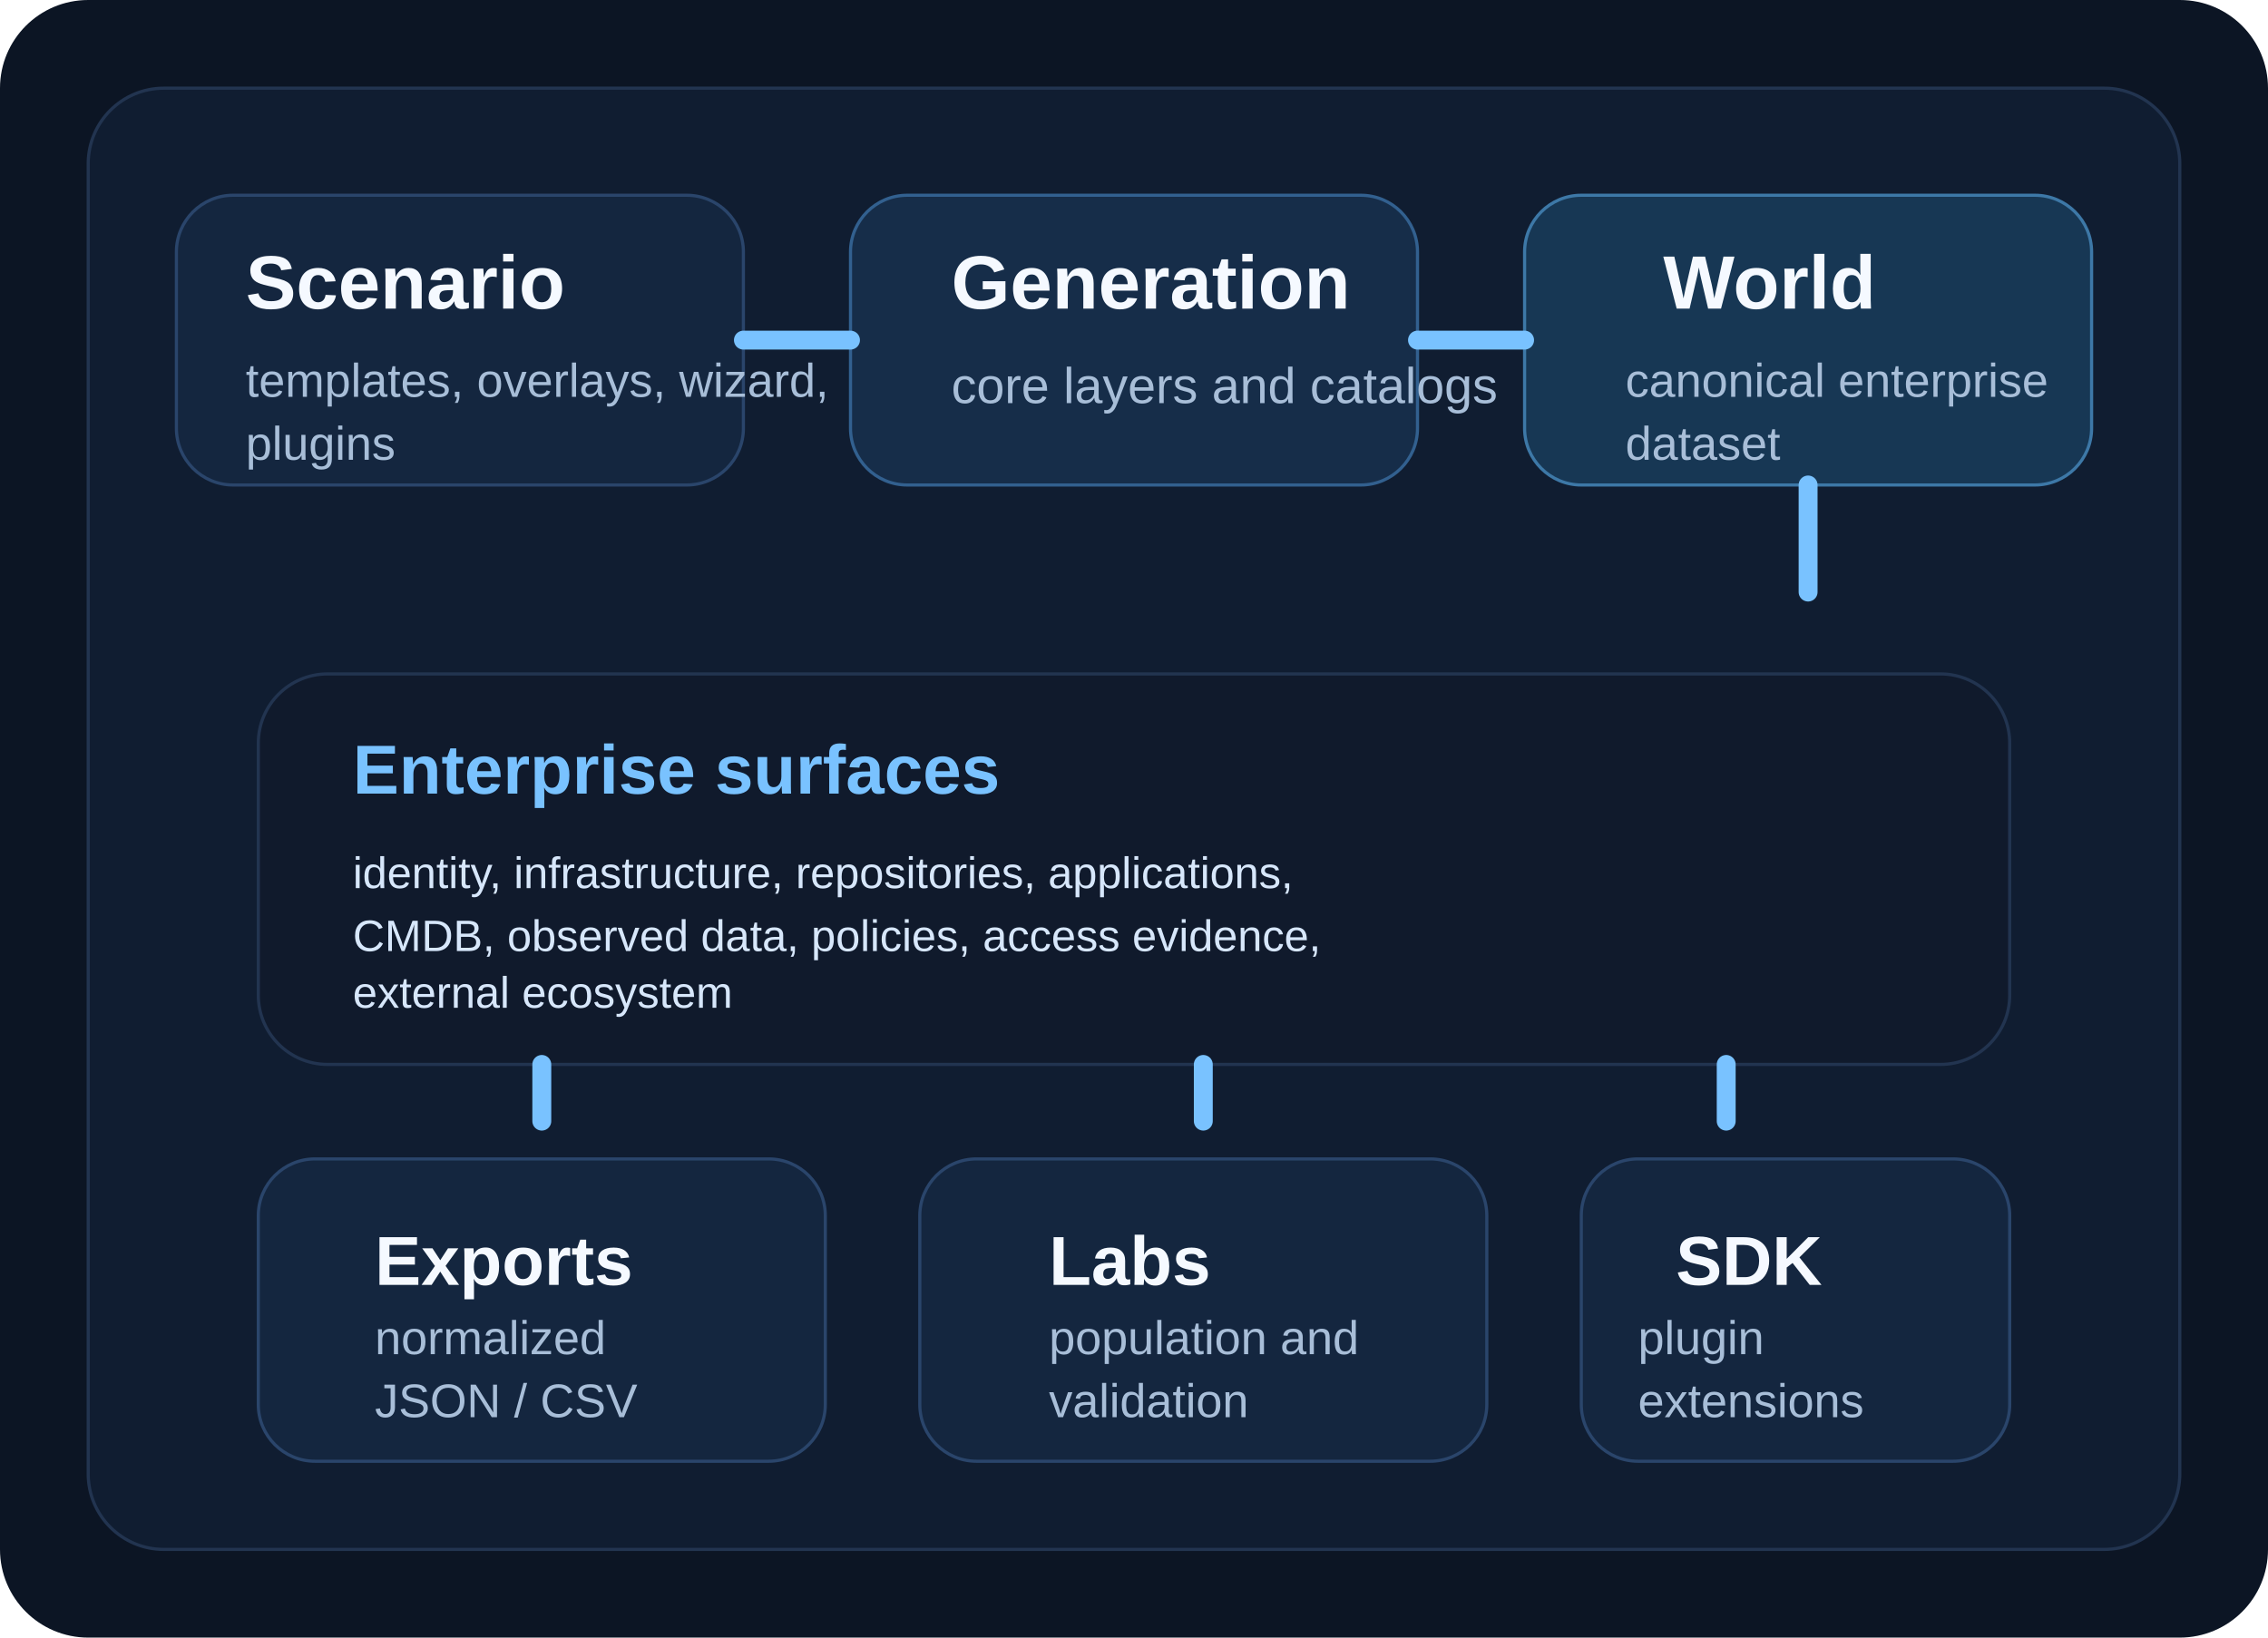
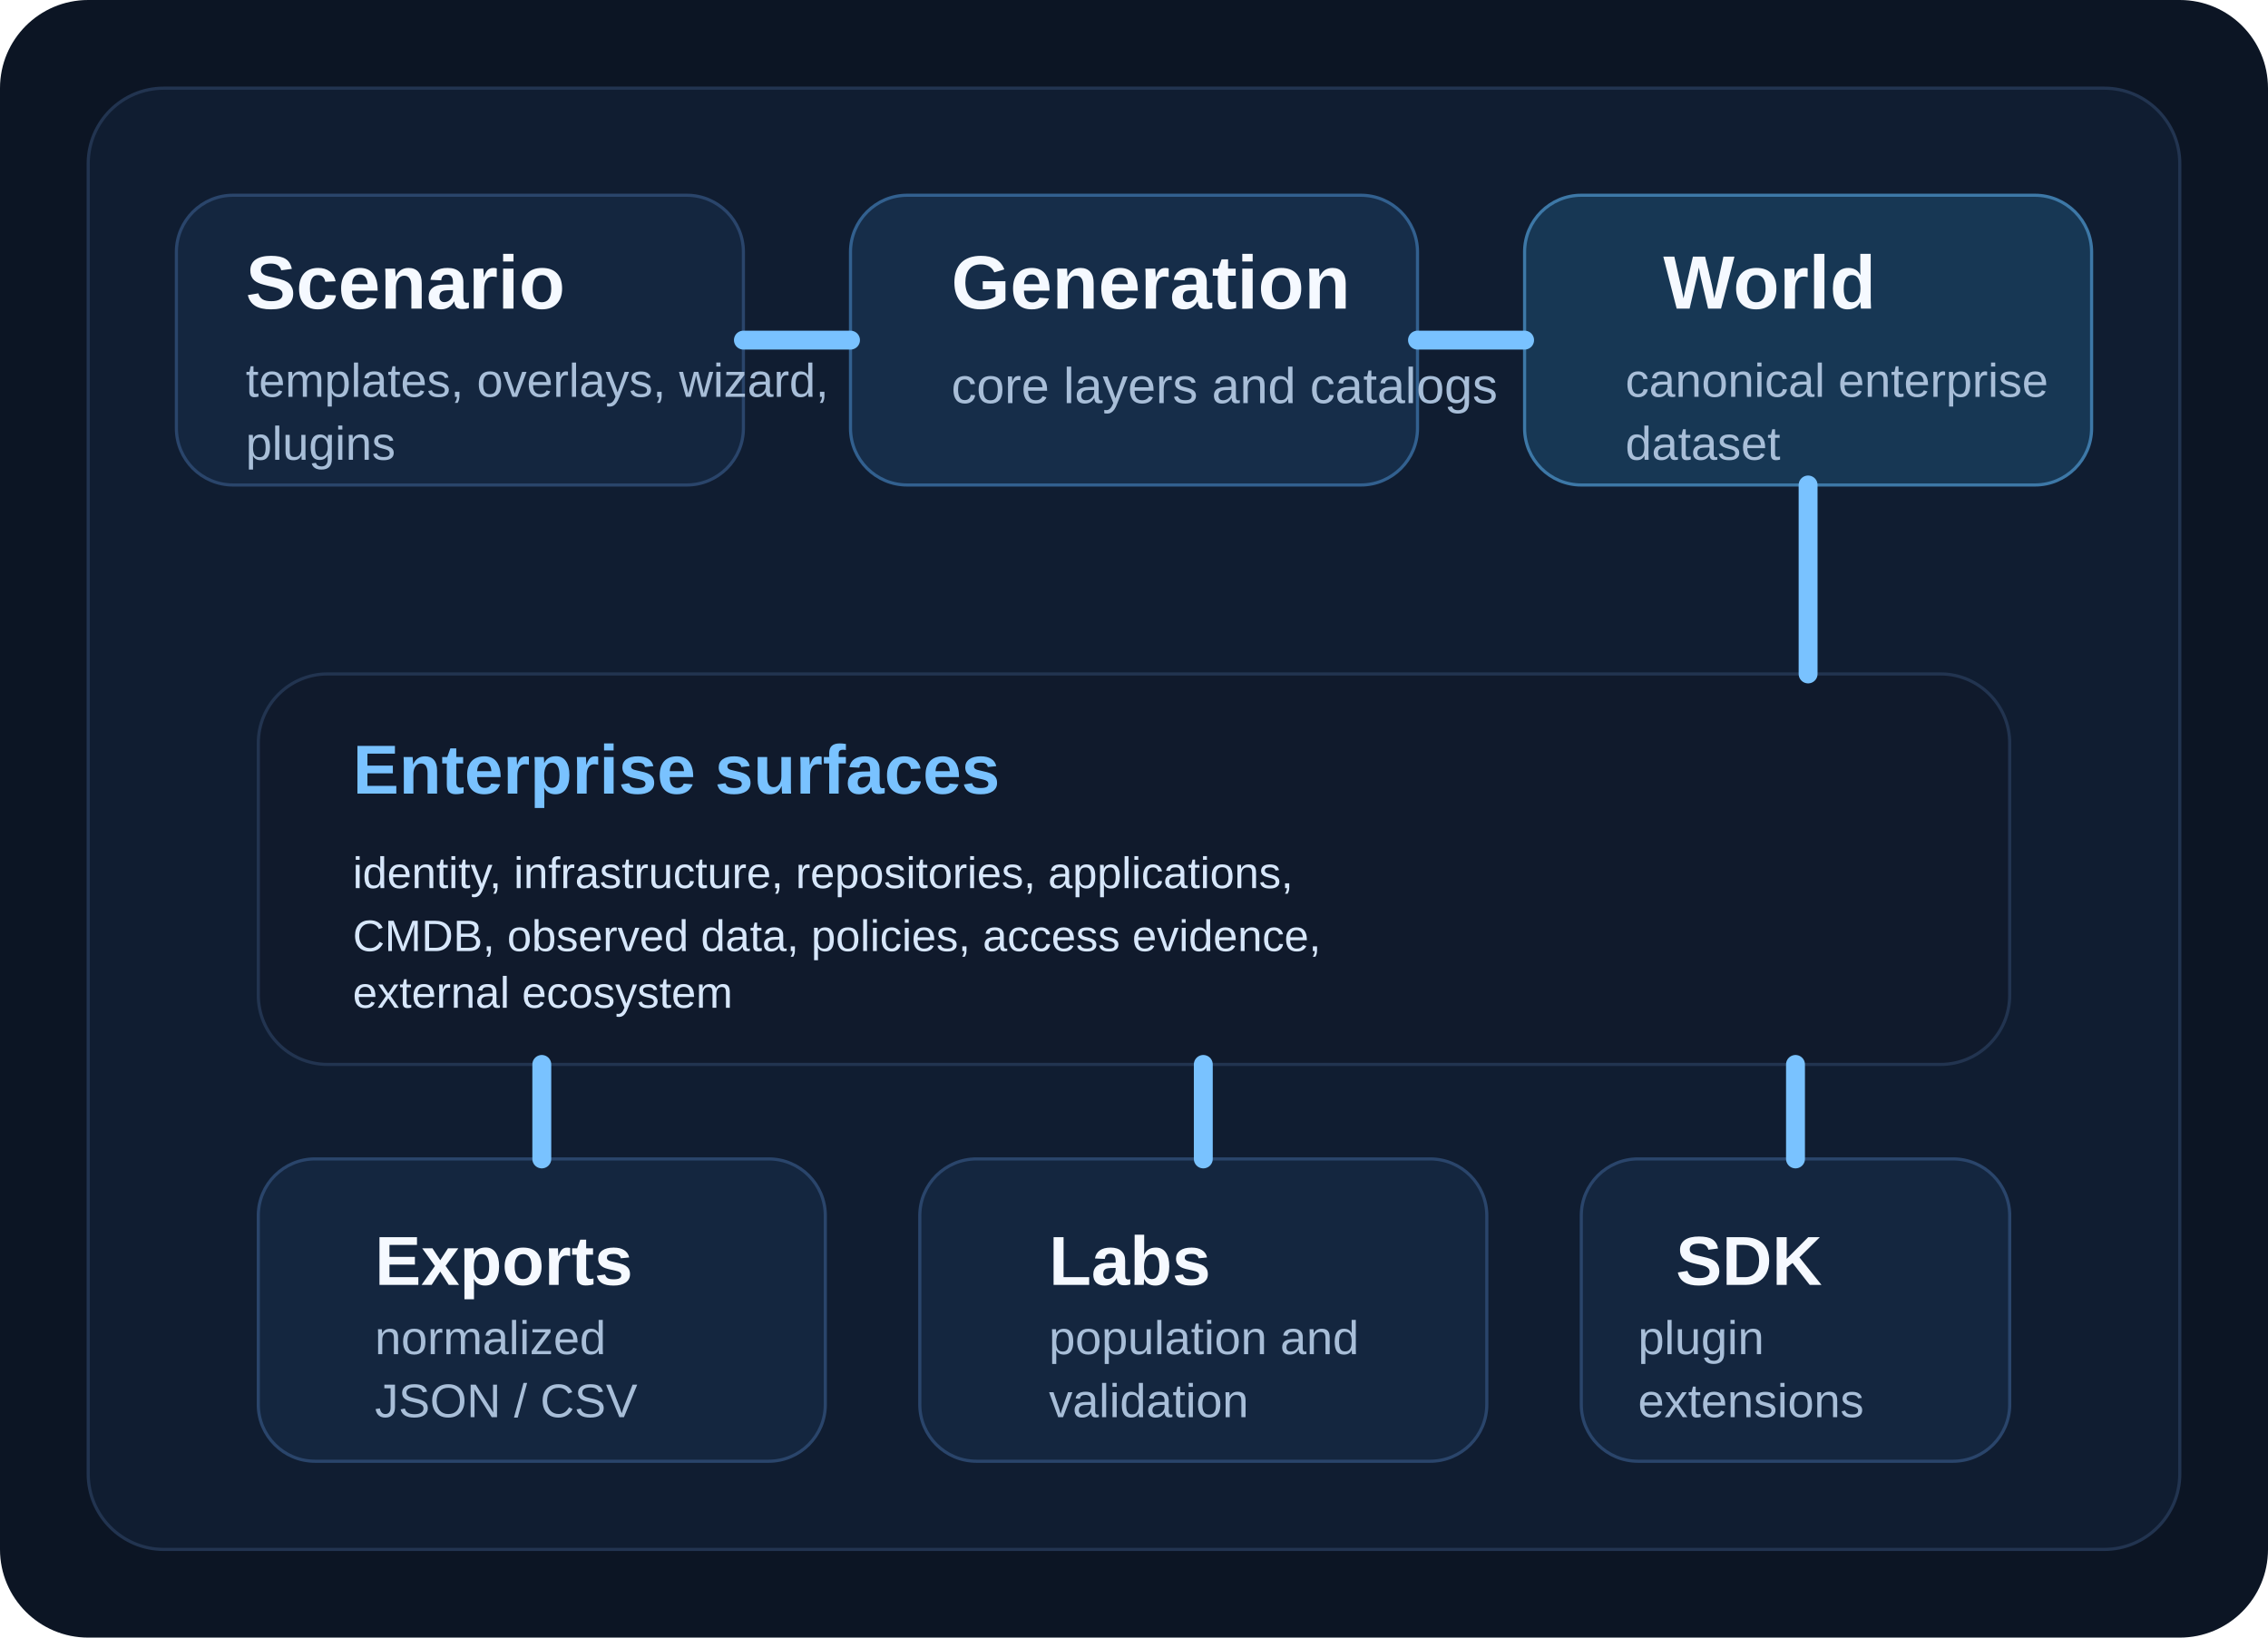
<svg xmlns="http://www.w3.org/2000/svg" width="720" height="520" viewBox="0 0 720 520" fill="none">
  <rect width="720" height="520" rx="28" fill="#0C1524" />
  <rect x="28" y="28" width="664" height="464" rx="24" fill="#101D31" stroke="#223450" />
  <rect x="56" y="62" width="180" height="92" rx="18" fill="#14263F" stroke="#2A456B" />
  <text x="78" y="98" fill="#F5F9FF" font-size="24" font-family="Segoe UI, Arial, sans-serif" font-weight="700">Scenario</text>
  <text fill="#A8BED8" font-size="15" font-family="Segoe UI, Arial, sans-serif">
    <tspan x="78" y="126">templates, overlays, wizard,</tspan>
    <tspan x="78" y="146">plugins</tspan>
  </text>
  <rect x="270" y="62" width="180" height="92" rx="18" fill="#162D49" stroke="#32608F" />
  <text x="302" y="98" fill="#F5F9FF" font-size="24" font-family="Segoe UI, Arial, sans-serif" font-weight="700">Generation</text>
  <text x="302" y="128" fill="#A8BED8" font-size="16" font-family="Segoe UI, Arial, sans-serif">core layers and catalogs</text>
  <rect x="484" y="62" width="180" height="92" rx="18" fill="#173754" stroke="#3D78A7" />
  <text x="528" y="98" fill="#F5F9FF" font-size="24" font-family="Segoe UI, Arial, sans-serif" font-weight="700">World</text>
  <text fill="#A8BED8" font-size="15" font-family="Segoe UI, Arial, sans-serif">
    <tspan x="516" y="126">canonical enterprise</tspan>
    <tspan x="516" y="146">dataset</tspan>
  </text>
  <rect x="82" y="214" width="556" height="124" rx="22" fill="#101A2C" stroke="#223450" />
  <text x="112" y="252" fill="#79C2FF" font-size="22" font-family="Segoe UI, Arial, sans-serif" font-weight="700">Enterprise surfaces</text>
  <text fill="#D7E7FB" font-size="14" font-family="Segoe UI, Arial, sans-serif">
    <tspan x="112" y="282">identity, infrastructure, repositories, applications,</tspan>
    <tspan x="112" y="302">CMDB, observed data, policies, access evidence,</tspan>
    <tspan x="112" y="320">external ecosystem</tspan>
  </text>
  <rect x="82" y="368" width="180" height="96" rx="18" fill="#14263F" stroke="#2A456B" />
  <text x="119" y="408" fill="#F5F9FF" font-size="22" font-family="Segoe UI, Arial, sans-serif" font-weight="700">Exports</text>
  <text fill="#A8BED8" font-size="15" font-family="Segoe UI, Arial, sans-serif">
    <tspan x="119" y="430">normalized</tspan>
    <tspan x="119" y="450">JSON / CSV</tspan>
  </text>
  <rect x="292" y="368" width="180" height="96" rx="18" fill="#14263F" stroke="#2A456B" />
  <text x="333" y="408" fill="#F5F9FF" font-size="22" font-family="Segoe UI, Arial, sans-serif" font-weight="700">Labs</text>
  <text fill="#A8BED8" font-size="15" font-family="Segoe UI, Arial, sans-serif">
    <tspan x="333" y="430">population and</tspan>
    <tspan x="333" y="450">validation</tspan>
  </text>
  <rect x="502" y="368" width="136" height="96" rx="18" fill="#14263F" stroke="#2A456B" />
  <text x="532" y="408" fill="#F5F9FF" font-size="22" font-family="Segoe UI, Arial, sans-serif" font-weight="700">SDK</text>
  <text fill="#A8BED8" font-size="15" font-family="Segoe UI, Arial, sans-serif">
    <tspan x="520" y="430">plugin</tspan>
    <tspan x="520" y="450">extensions</tspan>
  </text>
  <path d="M236 108H270" stroke="#79C2FF" stroke-width="6" stroke-linecap="round" />
  <path d="M450 108H484" stroke="#79C2FF" stroke-width="6" stroke-linecap="round" />
-   <path d="M574 154V188" stroke="#79C2FF" stroke-width="6" stroke-linecap="round" />
-   <path d="M172 338V356" stroke="#79C2FF" stroke-width="6" stroke-linecap="round" />
-   <path d="M382 338V356" stroke="#79C2FF" stroke-width="6" stroke-linecap="round" />
-   <path d="M548 338V356" stroke="#79C2FF" stroke-width="6" stroke-linecap="round" />
+   <path d="M574 154V214" stroke="#79C2FF" stroke-width="6" stroke-linecap="round" />
+   <path d="M172 338V368" stroke="#79C2FF" stroke-width="6" stroke-linecap="round" />
+   <path d="M382 338V368" stroke="#79C2FF" stroke-width="6" stroke-linecap="round" />
+   <path d="M570 338V368" stroke="#79C2FF" stroke-width="6" stroke-linecap="round" />
</svg>
